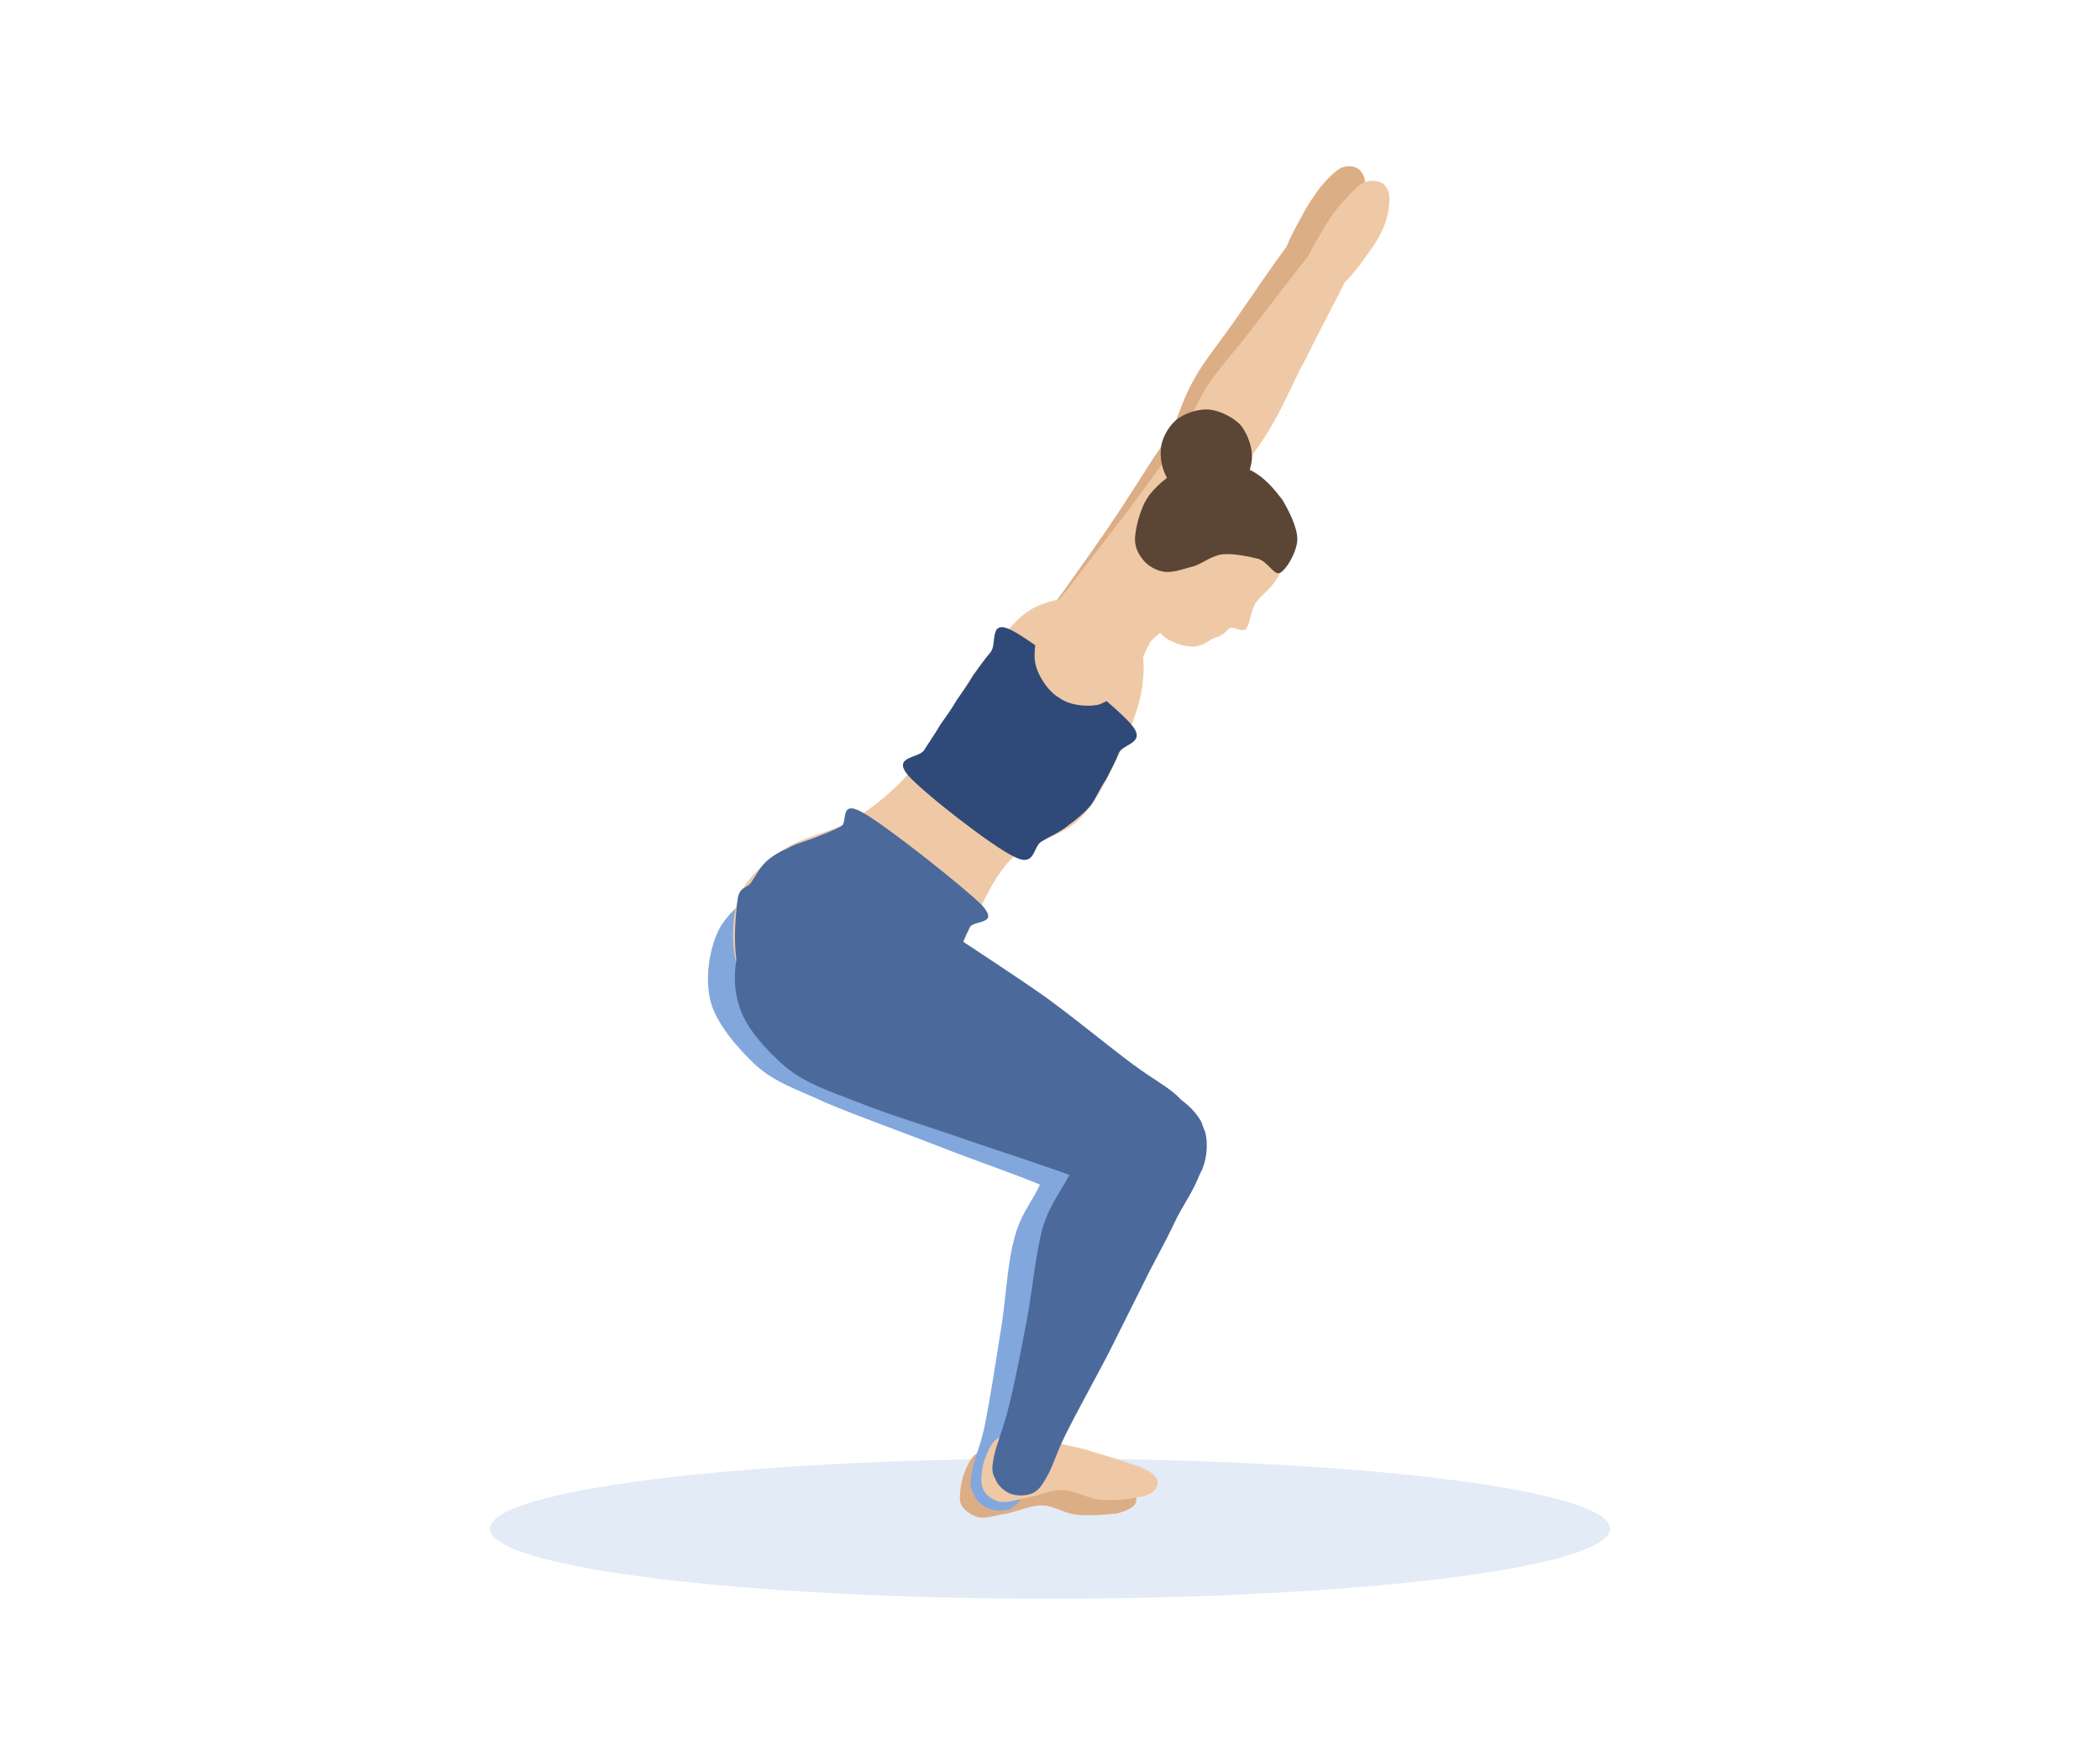
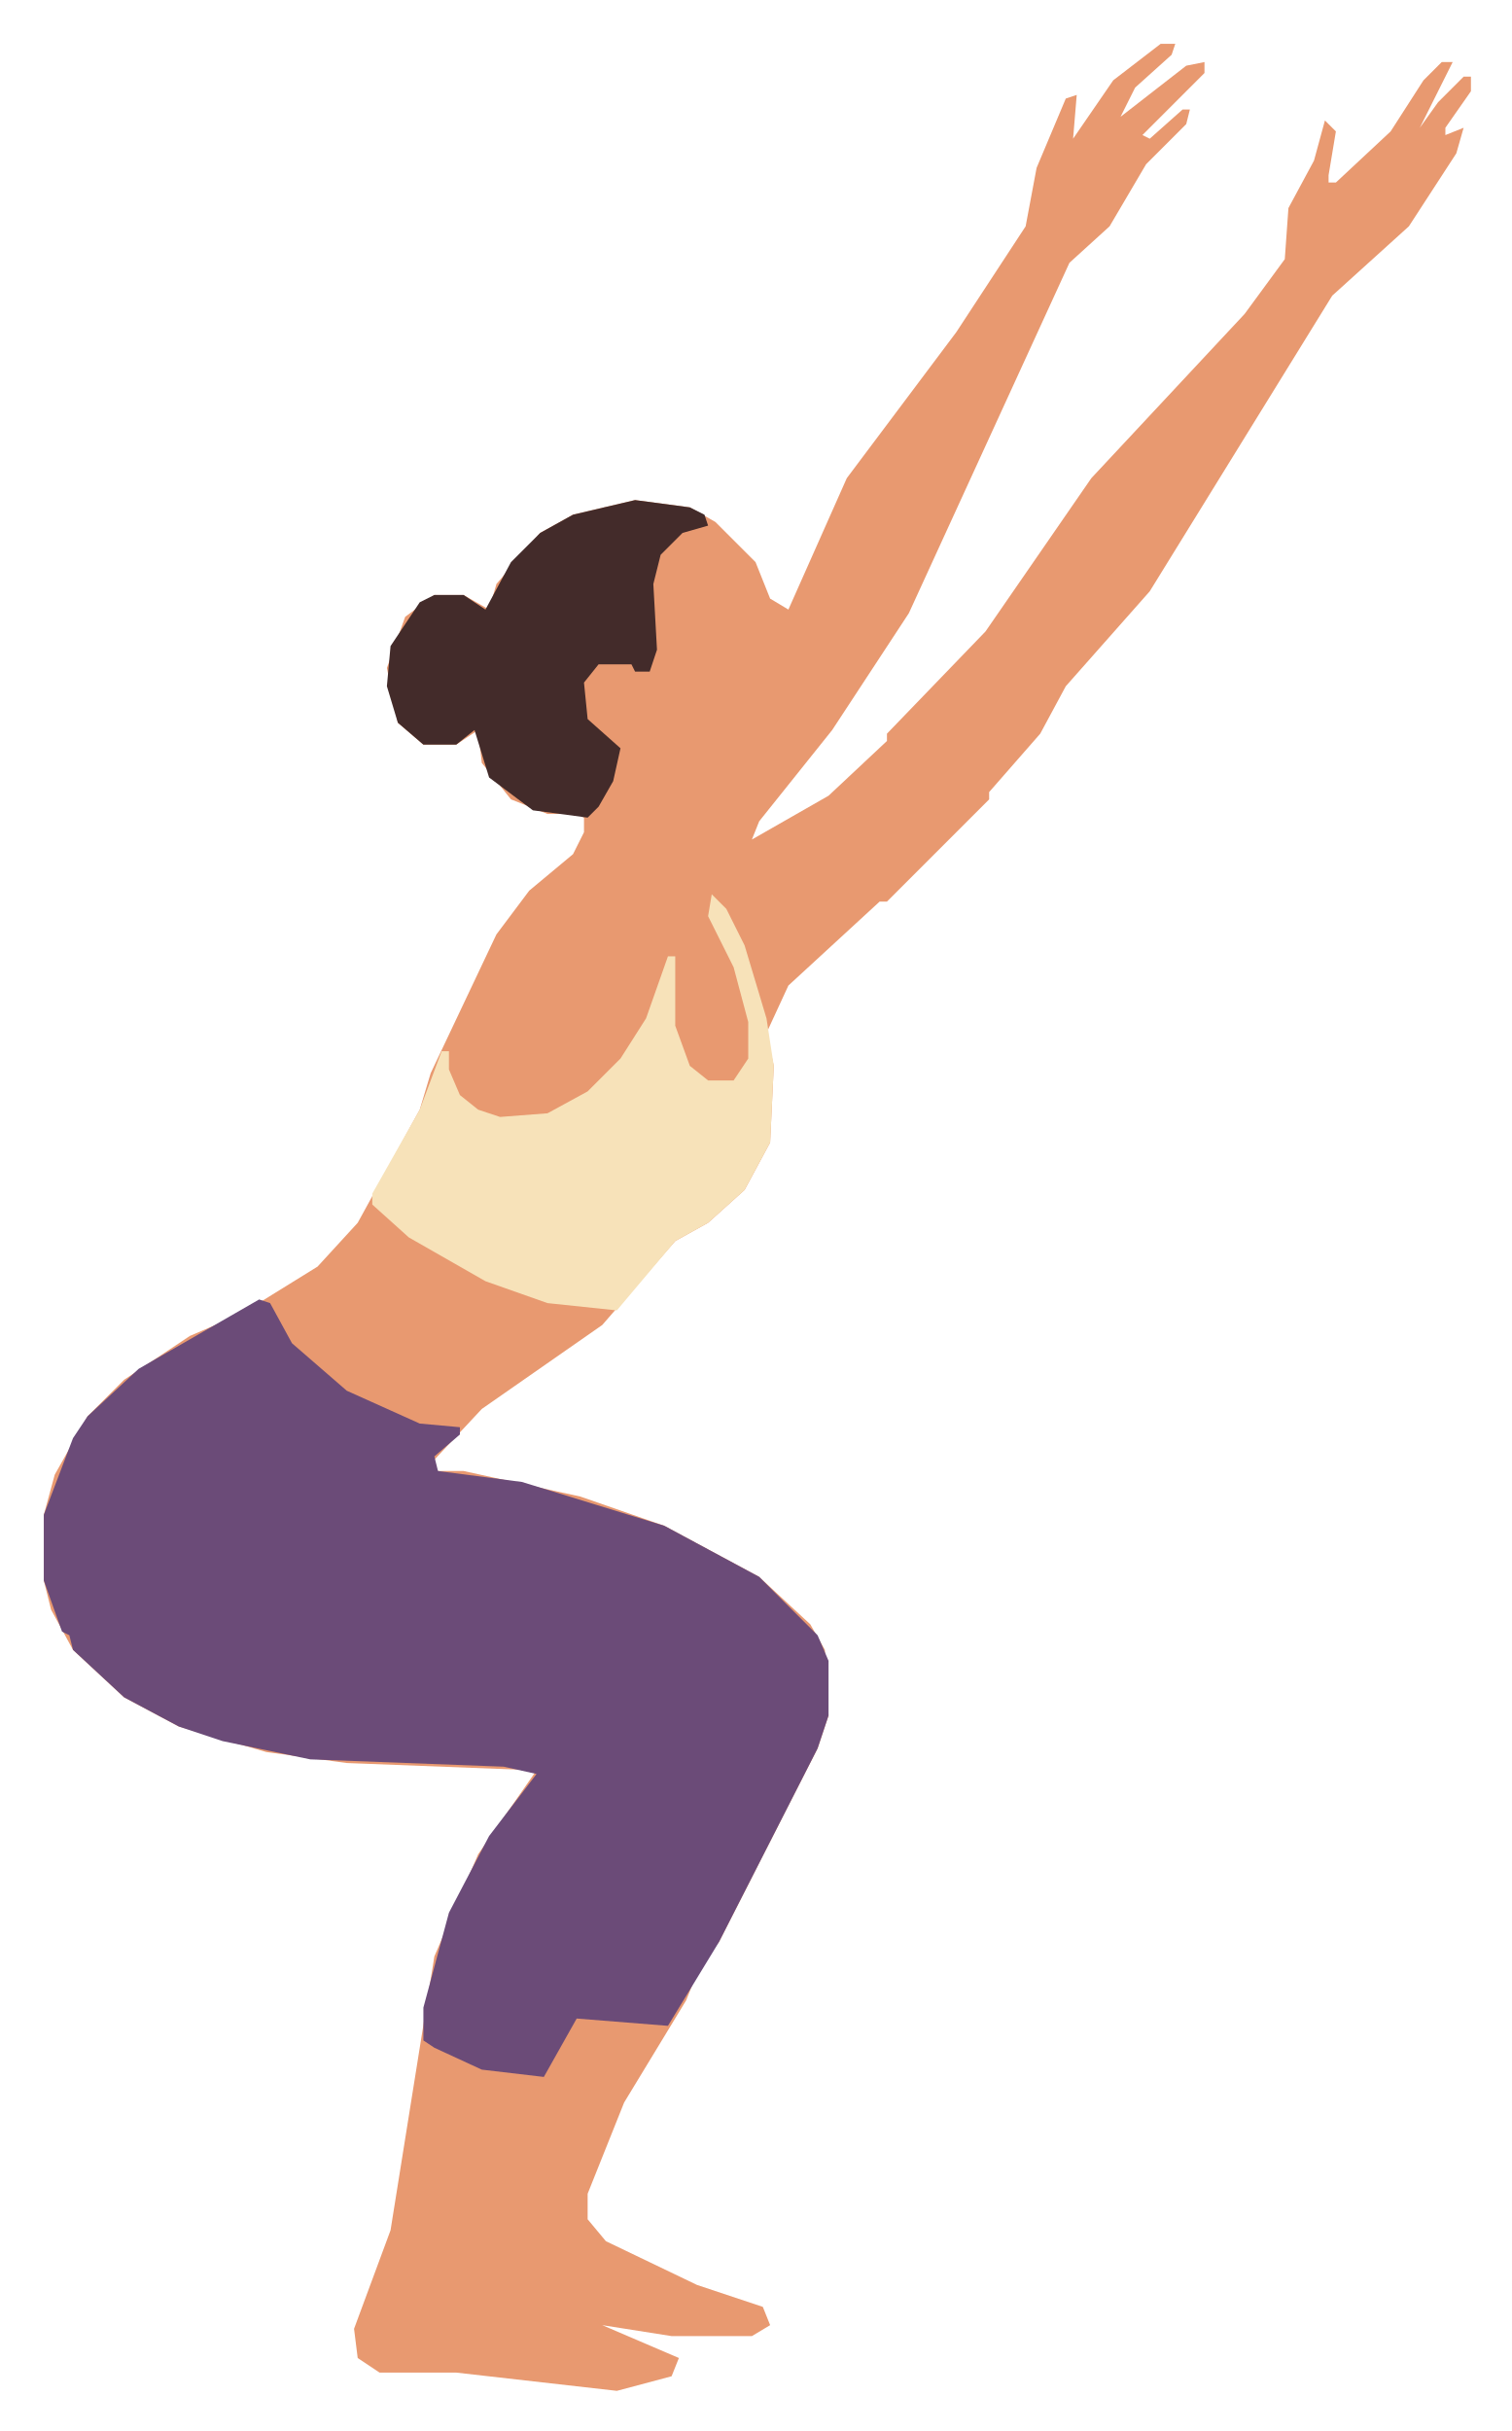
- <svg xmlns="http://www.w3.org/2000/svg" viewBox="0 0 180 150" width="180" height="150">
-   <ellipse cx="90" cy="131" rx="48" ry="6" fill="#e3ebf7" />
-   <path d="M113.1 23.5C113.8 23 114.8 21.5 115.4 20.6C116 19.6 116.5 18.7 116.7 17.9C117 17.1 117.1 16.3 117 15.7C117 15.1 116.7 14.6 116.3 14.4C116 14.2 115.4 14.2 114.9 14.4C114.4 14.7 113.8 15.3 113.2 16C112.7 16.7 112.1 17.5 111.6 18.5C111.1 19.4 110.2 21 110.1 21.8C110.1 22.6 110.7 23.1 111.2 23.3C111.7 23.6 112.4 23.9 113.1 23.5Z" fill="#dcae86" />
-   <path d="M105.6 39.4C106.3 38.5 107.2 37.2 108.1 35.5C108.9 33.9 109.7 31.7 110.6 29.6C111.5 27.5 113.1 24.3 113.6 23C114.1 21.6 113.9 21.9 113.8 21.5C113.6 21 113.3 20.6 112.9 20.4C112.5 20.2 111.9 20.1 111.5 20.2C111.1 20.3 111.2 20 110.3 21.1C109.4 22.3 107.4 25.2 106.1 27.1C104.8 29 103.3 30.8 102.4 32.4C101.5 34 101 35.5 100.6 36.6C100.3 37.7 100.2 38.2 100.4 38.9C100.6 39.5 101.2 40.2 101.7 40.5C102.3 40.8 103.2 40.9 103.8 40.7C104.5 40.5 104.9 40.2 105.6 39.4Z" fill="#dcae86" />
-   <path d="M97.1 58.1C97.8 57.2 97.8 56.3 98.6 54.7C99.3 53.1 100.4 50.8 101.3 48.7C102.3 46.7 103.6 43.7 104.3 42.2C105 40.6 105.4 40.2 105.6 39.4C105.9 38.5 106 37.8 105.8 37.1C105.6 36.5 105.1 35.8 104.5 35.5C103.9 35.2 103.1 35.1 102.4 35.3C101.8 35.4 101.2 36 100.6 36.6C100 37.3 99.9 37.8 98.9 39.2C98 40.6 96.3 43.3 95 45.2C93.7 47.1 92.2 49.2 91.2 50.6C90.2 52 89.5 52.6 89.1 53.7C88.7 54.8 88.6 56.3 88.9 57.3C89.2 58.4 90.1 59.4 91 59.9C91.9 60.4 93.3 60.6 94.3 60.3C95.3 60 96.4 59 97.1 58.1Z" fill="#dcae86" />
-   <path d="M84.1 124.4C84.9 124.2 86.3 124.6 87.5 124.8C88.7 124.9 89.9 125.2 91.1 125.6C92.4 125.9 94 126.3 95 126.7C96 127.1 96.7 127.4 97.1 127.7C97.4 128.1 97.5 128.5 97.3 128.9C97.1 129.2 96.5 129.5 95.7 129.7C94.9 129.8 93.3 129.9 92.3 129.8C91.2 129.7 90.3 129 89.3 129C88.3 129 87.3 129.5 86.3 129.7C85.4 129.8 84.5 130.2 83.8 130C83.2 129.8 82.5 129.4 82.3 128.7C82.2 128.1 82.4 126.8 82.7 126.1C83 125.4 83.3 124.6 84.1 124.4Z" fill="#dcae86" />
-   <path d="M73.4 76.5C75.4 77.2 76.7 78.6 79 80.2C81.4 81.8 84.8 84.1 87.3 86.1C89.9 88.1 92.7 90.7 94.5 92.1C96.3 93.6 97.2 94 98.2 94.9C99.2 95.9 100.2 96.9 100.5 98.1C100.8 99.2 100.6 100.7 100 101.6C99.5 102.6 98.3 103.5 97.2 103.8C96.1 104.1 94.7 103.8 93.3 103.4C92 103 91.3 102.4 89.1 101.5C87 100.6 83.4 99.4 80.4 98.2C77.3 97 73.4 95.6 70.8 94.5C68.2 93.3 66.5 92.8 64.8 91.3C63.2 89.8 61.4 87.7 60.9 85.8C60.4 83.8 60.8 81.2 61.7 79.5C62.7 77.8 64.8 76.2 66.7 75.7C68.6 75.2 71.3 75.7 73.4 76.5Z" fill="#82a7dd" />
-   <path d="M100.3 100.8C100 102.2 99 103.7 98.3 105.2C97.7 106.6 97.1 107.8 96.2 109.7C95.3 111.7 93.9 114.6 92.8 117C91.7 119.4 90.2 122.2 89.4 124C88.6 125.8 88.4 127 87.9 127.9C87.4 128.7 87.1 129 86.6 129.3C86.1 129.5 85.3 129.5 84.8 129.3C84.3 129.1 83.7 128.7 83.5 128.1C83.2 127.6 83.1 127.2 83.3 126.2C83.4 125.2 84 124.1 84.4 122.2C84.8 120.2 85.3 117.1 85.7 114.5C86.2 111.8 86.3 108.5 86.9 106.3C87.4 104.2 88.3 103.2 89 101.8C89.7 100.3 90.4 98.7 91.2 97.5C92 96.3 92.8 95.3 93.9 94.8C94.9 94.3 96.4 94.3 97.4 94.6C98.5 95 99.6 96 100.1 97C100.6 98.1 100.6 99.5 100.3 100.8Z" fill="#82a7dd" />
-   <path d="M78.1 89C80.1 88.1 80.2 85.7 81.1 83.9C82.1 82.2 82.7 80.2 83.7 78.4C84.6 76.7 85.4 74.8 86.9 73.4C88.3 72.1 91 71.7 92.4 70.3C93.9 68.9 94.7 67.1 95.6 65.3C96.5 63.5 97.4 61.3 97.8 59.5C98.1 57.8 98.2 56 97.5 54.7C96.7 53.3 94.8 51.8 93.3 51.4C91.8 51 89.9 51.4 88.4 52.2C86.9 53.1 85.6 55 84.4 56.5C83.1 58.1 82.2 59.8 81.1 61.5C80 63.1 79.1 64.9 77.8 66.4C76.5 67.8 75 69.1 73.2 70.2C71.4 71.3 68.7 71.7 67 72.9C65.4 74.1 63.7 75.4 63.2 77.3C62.6 79.2 62.7 82.3 63.7 84.3C64.7 86.3 66.7 88.7 69.1 89.5C71.5 90.3 76.1 89.9 78.1 89Z" fill="#efc9a6" />
-   <path d="M78.1 89C79.8 88.6 78.8 87.8 79.2 87.2C79.6 86.6 80 86 80.4 85.4C80.7 84.8 81 84.1 81.3 83.5C81.7 82.8 81.9 82.1 82.2 81.5C82.5 80.8 82.8 80.1 83.1 79.5C83.4 78.8 85.7 79.3 84.2 77.6C82.6 76 75.9 70.7 73.9 69.6C71.9 68.5 72.7 70.5 72.1 70.8C71.4 71.2 70.5 71.5 69.8 71.8C69 72.1 68.2 72.3 67.5 72.7C66.8 73 66.1 73.4 65.6 73.9C65.1 74.4 64.8 75 64.4 75.6C64 76.2 63.3 75.9 63.2 77.3C63 78.8 62.7 82.3 63.7 84.3C64.7 86.3 66.7 88.7 69.1 89.5C71.5 90.3 76.4 89.4 78.1 89Z" fill="#4b6a9b" />
-   <path d="M86.9 73.4C88.8 74.4 88.5 72.5 89.3 72.1C90.1 71.6 90.9 71.3 91.6 70.7C92.3 70.2 93 69.6 93.5 69C94 68.3 94.3 67.5 94.8 66.8C95.2 66 95.6 65.3 95.9 64.5C96.3 63.7 98.4 63.7 96.9 62C95.3 60.2 88.7 55 86.7 54C84.7 53 85.5 55.2 84.9 55.9C84.4 56.5 83.9 57.2 83.4 57.9C83 58.6 82.5 59.3 82 60C81.6 60.7 81.1 61.4 80.6 62.1C80.2 62.8 79.7 63.5 79.2 64.3C78.7 65 76.5 64.8 77.8 66.4C79.1 67.9 85 72.5 86.9 73.4Z" fill="#2f4a78" />
-   <path d="M114.8 24.6C115.5 24.1 116.6 22.7 117.2 21.8C117.9 20.9 118.4 20 118.7 19.2C119 18.4 119.1 17.6 119.1 17C119.1 16.4 118.8 15.9 118.5 15.7C118.1 15.5 117.6 15.4 117 15.6C116.5 15.8 115.9 16.4 115.3 17.1C114.7 17.7 114.1 18.5 113.5 19.5C113 20.4 112 21.9 111.9 22.7C111.8 23.6 112.4 24 112.9 24.3C113.4 24.6 114.1 25 114.8 24.6Z" fill="#efc9a6" />
-   <path d="M106.5 40.1C107.2 39.2 108.2 37.9 109.1 36.3C110 34.8 110.9 32.6 112 30.6C113 28.5 114.7 25.4 115.3 24.1C115.9 22.7 115.6 23 115.5 22.6C115.4 22.2 115.1 21.7 114.7 21.5C114.4 21.2 113.8 21.1 113.3 21.2C112.9 21.3 113 20.9 112.1 22C111.1 23.2 109 26 107.6 27.8C106.2 29.7 104.6 31.4 103.6 32.9C102.6 34.4 102 36 101.6 37C101.2 38.1 101.2 38.6 101.3 39.3C101.5 39.9 102 40.6 102.5 41C103.1 41.3 103.9 41.5 104.6 41.3C105.3 41.2 105.7 40.9 106.5 40.1Z" fill="#efc9a6" />
-   <path d="M96.9 58.3C97.7 57.4 97.8 56.5 98.6 55C99.4 53.5 100.6 51.2 101.7 49.2C102.8 47.1 104.2 44.3 105 42.8C105.8 41.3 106.2 40.9 106.5 40.1C106.8 39.2 106.9 38.5 106.8 37.8C106.6 37.2 106.1 36.5 105.6 36.1C105 35.8 104.1 35.6 103.5 35.8C102.8 35.9 102.2 36.4 101.6 37C101 37.7 100.8 38.1 99.8 39.5C98.8 40.9 96.9 43.5 95.5 45.3C94.1 47.1 92.5 49.2 91.5 50.5C90.4 51.9 89.7 52.4 89.2 53.5C88.8 54.6 88.5 56 88.8 57.1C89.1 58.1 89.9 59.3 90.8 59.8C91.6 60.4 93 60.6 94.1 60.4C95.1 60.1 96.2 59.2 96.9 58.3Z" fill="#efc9a6" />
-   <path d="M85.9 123.1C86.7 122.9 88.1 123.3 89.3 123.4C90.5 123.6 91.7 123.9 93 124.2C94.2 124.6 95.8 125 96.8 125.4C97.8 125.7 98.5 126 98.9 126.4C99.3 126.8 99.3 127.2 99.1 127.5C98.9 127.9 98.4 128.2 97.5 128.3C96.7 128.5 95.2 128.6 94.1 128.5C93 128.3 92.1 127.7 91.1 127.7C90.1 127.6 89.1 128.2 88.2 128.3C87.3 128.5 86.3 128.8 85.7 128.7C85 128.5 84.4 128.1 84.2 127.4C84 126.8 84.2 125.5 84.5 124.8C84.8 124.1 85.1 123.3 85.9 123.1Z" fill="#efc9a6" />
-   <path d="M75.4 76.3C77.5 77 78.8 78.3 81.2 79.8C83.6 81.4 87 83.6 89.7 85.5C92.3 87.4 95.2 89.8 97.1 91.2C99 92.6 99.9 93 100.9 93.9C101.9 94.9 102.9 95.9 103.3 97C103.6 98.1 103.4 99.6 102.9 100.5C102.4 101.5 101.2 102.5 100.1 102.8C99 103.2 97.6 102.9 96.3 102.6C94.9 102.2 94.2 101.6 92 100.8C89.8 100 86.2 98.8 83.2 97.8C80.1 96.7 76.1 95.5 73.4 94.4C70.8 93.4 69 92.8 67.3 91.4C65.7 90 63.8 88 63.3 86C62.7 84.1 63 81.5 63.9 79.8C64.8 78.1 66.8 76.3 68.7 75.8C70.6 75.2 73.3 75.7 75.4 76.3Z" fill="#4b6a9b" />
-   <path d="M103 100C102.7 101.4 101.7 102.8 100.9 104.3C100.2 105.8 99.6 106.9 98.6 108.8C97.6 110.8 96.2 113.6 95 116C93.8 118.3 92.3 121 91.4 122.8C90.5 124.6 90.2 125.8 89.7 126.6C89.2 127.5 88.9 127.8 88.4 128C87.9 128.2 87.1 128.2 86.6 128C86.1 127.8 85.5 127.3 85.3 126.7C85 126.2 85 125.8 85.2 124.8C85.4 123.8 85.9 122.7 86.4 120.8C86.9 118.9 87.5 115.8 88 113.2C88.5 110.5 88.8 107.2 89.4 105.1C90.1 103 91 102 91.7 100.6C92.5 99.1 93.2 97.5 94 96.4C94.9 95.3 95.8 94.2 96.8 93.8C97.9 93.3 99.4 93.3 100.4 93.8C101.4 94.2 102.5 95.2 103 96.2C103.4 97.3 103.4 98.7 103 100Z" fill="#4b6a9b" />
-   <path d="M91 53.3C91.9 52.5 94 51.6 95.3 50.6C96.7 49.5 98.2 47.8 99.2 47.2C100.2 46.5 100.7 46.5 101.4 46.5C102 46.6 102.8 47 103.2 47.5C103.6 48 103.9 48.8 103.9 49.5C103.8 50.2 103.7 50.7 102.9 51.5C102 52.4 100.1 53.6 98.9 54.7C97.6 55.9 96.4 57.8 95.4 58.6C94.4 59.3 93.6 59.4 92.8 59.3C92 59.2 91.1 58.7 90.6 58.1C90.1 57.5 89.7 56.5 89.8 55.7C89.9 54.9 90 54.2 91 53.3Z" fill="#efc9a6" />
-   <path d="M106 42.1C106.7 41.5 107.2 40.4 107.3 39.4C107.4 38.5 107 37.3 106.4 36.5C105.8 35.8 104.6 35.2 103.7 35.1C102.8 35 101.5 35.4 100.8 36C100.1 36.6 99.5 37.7 99.5 38.6C99.4 39.6 99.8 40.8 100.4 41.5C101 42.2 102.2 42.9 103.1 43C104 43.1 105.3 42.7 106 42.1Z" fill="#5b4636" />
-   <path d="M108.9 42.8C110.1 43.8 110.5 45.3 110.6 46.4C110.7 47.5 110 48.6 109.5 49.5C109 50.4 108.1 51 107.6 51.7C107.2 52.4 107.1 53.6 106.8 53.9C106.4 54.2 105.8 53.7 105.5 53.8C105.2 53.9 105 54.3 104.7 54.4C104.5 54.6 104.5 54.5 104 54.7C103.6 54.9 102.9 55.5 102.1 55.4C101.4 55.4 100.2 55 99.6 54.4C99 53.8 98.7 52.6 98.6 51.7C98.4 50.8 99 50.1 98.8 49.2C98.6 48.2 97.4 46.9 97.5 45.8C97.5 44.7 98 43.3 99.1 42.4C100.1 41.5 102 40.3 103.6 40.4C105.2 40.4 107.7 41.7 108.9 42.8Z" fill="#efc9a6" />
-   <path d="M109.7 49.1C109.2 49.3 108.7 48.2 107.9 47.9C107.1 47.7 105.7 47.4 104.8 47.5C103.9 47.6 103.2 48.2 102.4 48.5C101.6 48.7 100.6 49.1 99.8 49C99.1 48.9 98.4 48.5 98 48C97.6 47.5 97.2 46.9 97.3 45.9C97.4 45 97.8 43.2 98.7 42.2C99.6 41.1 101.3 39.9 102.7 39.6C104.1 39.3 106 39.8 107.2 40.3C108.4 40.9 109.2 41.9 109.9 42.8C110.5 43.8 111.2 45.2 111.2 46.2C111.2 47.2 110.3 48.8 109.7 49.1Z" fill="#5b4636" />
+ <svg xmlns="http://www.w3.org/2000/svg" viewBox="220 22 414 666" width="414" height="666" role="img" aria-labelledby="title desc">
+   <path d="M 538 34 L 542 34 L 541 37 L 531 46 L 527 54 L 545 40 L 550 39 L 550 42 L 533 59 L 535 60 L 544 52 L 546 52 L 545 56 L 534 67 L 524 84 L 513 94 L 469 190 L 448 222 L 428 247 L 426 252 L 447 240 L 463 225 L 463 223 L 490 195 L 519 153 L 561 108 L 572 93 L 573 79 L 580 66 L 583 55 L 586 58 L 584 70 L 584 72 L 586 72 L 601 58 L 610 44 L 615 39 L 618 39 L 609 57 L 614 50 L 621 43 L 623 43 L 623 47 L 616 57 L 616 59 L 621 57 L 619 64 L 606 84 L 585 103 L 535 184 L 512 210 L 505 223 L 491 239 L 491 241 L 463 269 L 461 269 L 436 292 L 430 305 L 432 314 L 431 335 L 424 348 L 414 357 L 405 362 L 385 385 L 352 408 L 338 423 L 340 425 L 347 425 L 379 432 L 402 440 L 428 454 L 442 467 L 446 474 L 447 492 L 444 501 L 417 554 L 412 560 L 408 570 L 391 598 L 381 623 L 381 630 L 386 636 L 411 648 L 429 654 L 431 659 L 426 662 L 404 662 L 385 659 L 406 668 L 404 673 L 389 677 L 345 672 L 324 672 L 318 668 L 317 660 L 327 633 L 339 558 L 351 530 L 367 507 L 315 505 L 293 502 L 269 495 L 254 487 L 240 474 L 234 463 L 232 455 L 232 437 L 235 426 L 244 410 L 254 400 L 272 388 L 286 382 L 307 369 L 318 357 L 335 326 L 338 316 L 356 278 L 365 266 L 377 256 L 380 250 L 380 246 L 378 245 L 370 245 L 360 241 L 352 231 L 351 222 L 345 226 L 336 226 L 329 220 L 326 205 L 331 191 L 339 185 L 347 185 L 354 189 L 356 182 L 368 168 L 377 163 L 394 159 L 409 161 L 416 165 L 427 176 L 431 186 L 436 189 L 452 153 L 482 113 L 501 84 L 504 68 L 512 49 L 515 48 L 514 60 L 525 44 Z" fill="#e89970" fill-rule="evenodd" />
+   <path d="M 415 267 L 419 271 L 424 281 L 430 301 L 432 314 L 431 335 L 424 348 L 414 357 L 405 362 L 389 381 L 370 379 L 353 373 L 332 361 L 322 352 L 322 349 L 335 326 L 341 310 L 343 310 L 343 315 L 346 322 L 351 326 L 357 328 L 370 327 L 381 321 L 390 312 L 397 301 L 403 284 L 405 284 L 405 303 L 409 314 L 414 318 L 421 318 L 425 312 L 425 302 L 421 287 L 414 273 Z" fill="#f7e2b9" fill-rule="evenodd" />
+   <path d="M 291 378 L 294 379 L 300 390 L 315 403 L 335 412 L 346 413 L 346 415 L 339 421 L 340 425 L 363 428 L 402 440 L 428 454 L 444 470 L 447 477 L 447 492 L 444 501 L 417 554 L 403 577 L 378 575 L 369 591 L 352 589 L 339 583 L 336 581 L 336 572 L 343 546 L 354 525 L 367 508 L 358 506 L 305 504 L 281 499 L 269 495 L 254 487 L 240 474 L 239 470 L 237 469 L 232 455 L 232 437 L 240 416 L 244 410 L 258 397 Z" fill="#6b4b78" fill-rule="evenodd" />
+   <path d="M 394 159 L 409 161 L 413 163 L 414 166 L 407 168 L 401 174 L 399 182 L 400 200 L 398 206 L 394 206 L 393 204 L 384 204 L 380 209 L 381 219 L 390 227 L 388 236 L 384 243 L 381 246 L 366 244 L 354 235 L 350 222 L 345 226 L 336 226 L 329 220 L 326 210 L 327 199 L 335 187 L 339 185 L 347 185 L 353 189 L 360 176 L 368 168 L 377 163 Z" fill="#432b2a" fill-rule="evenodd" />
</svg>
